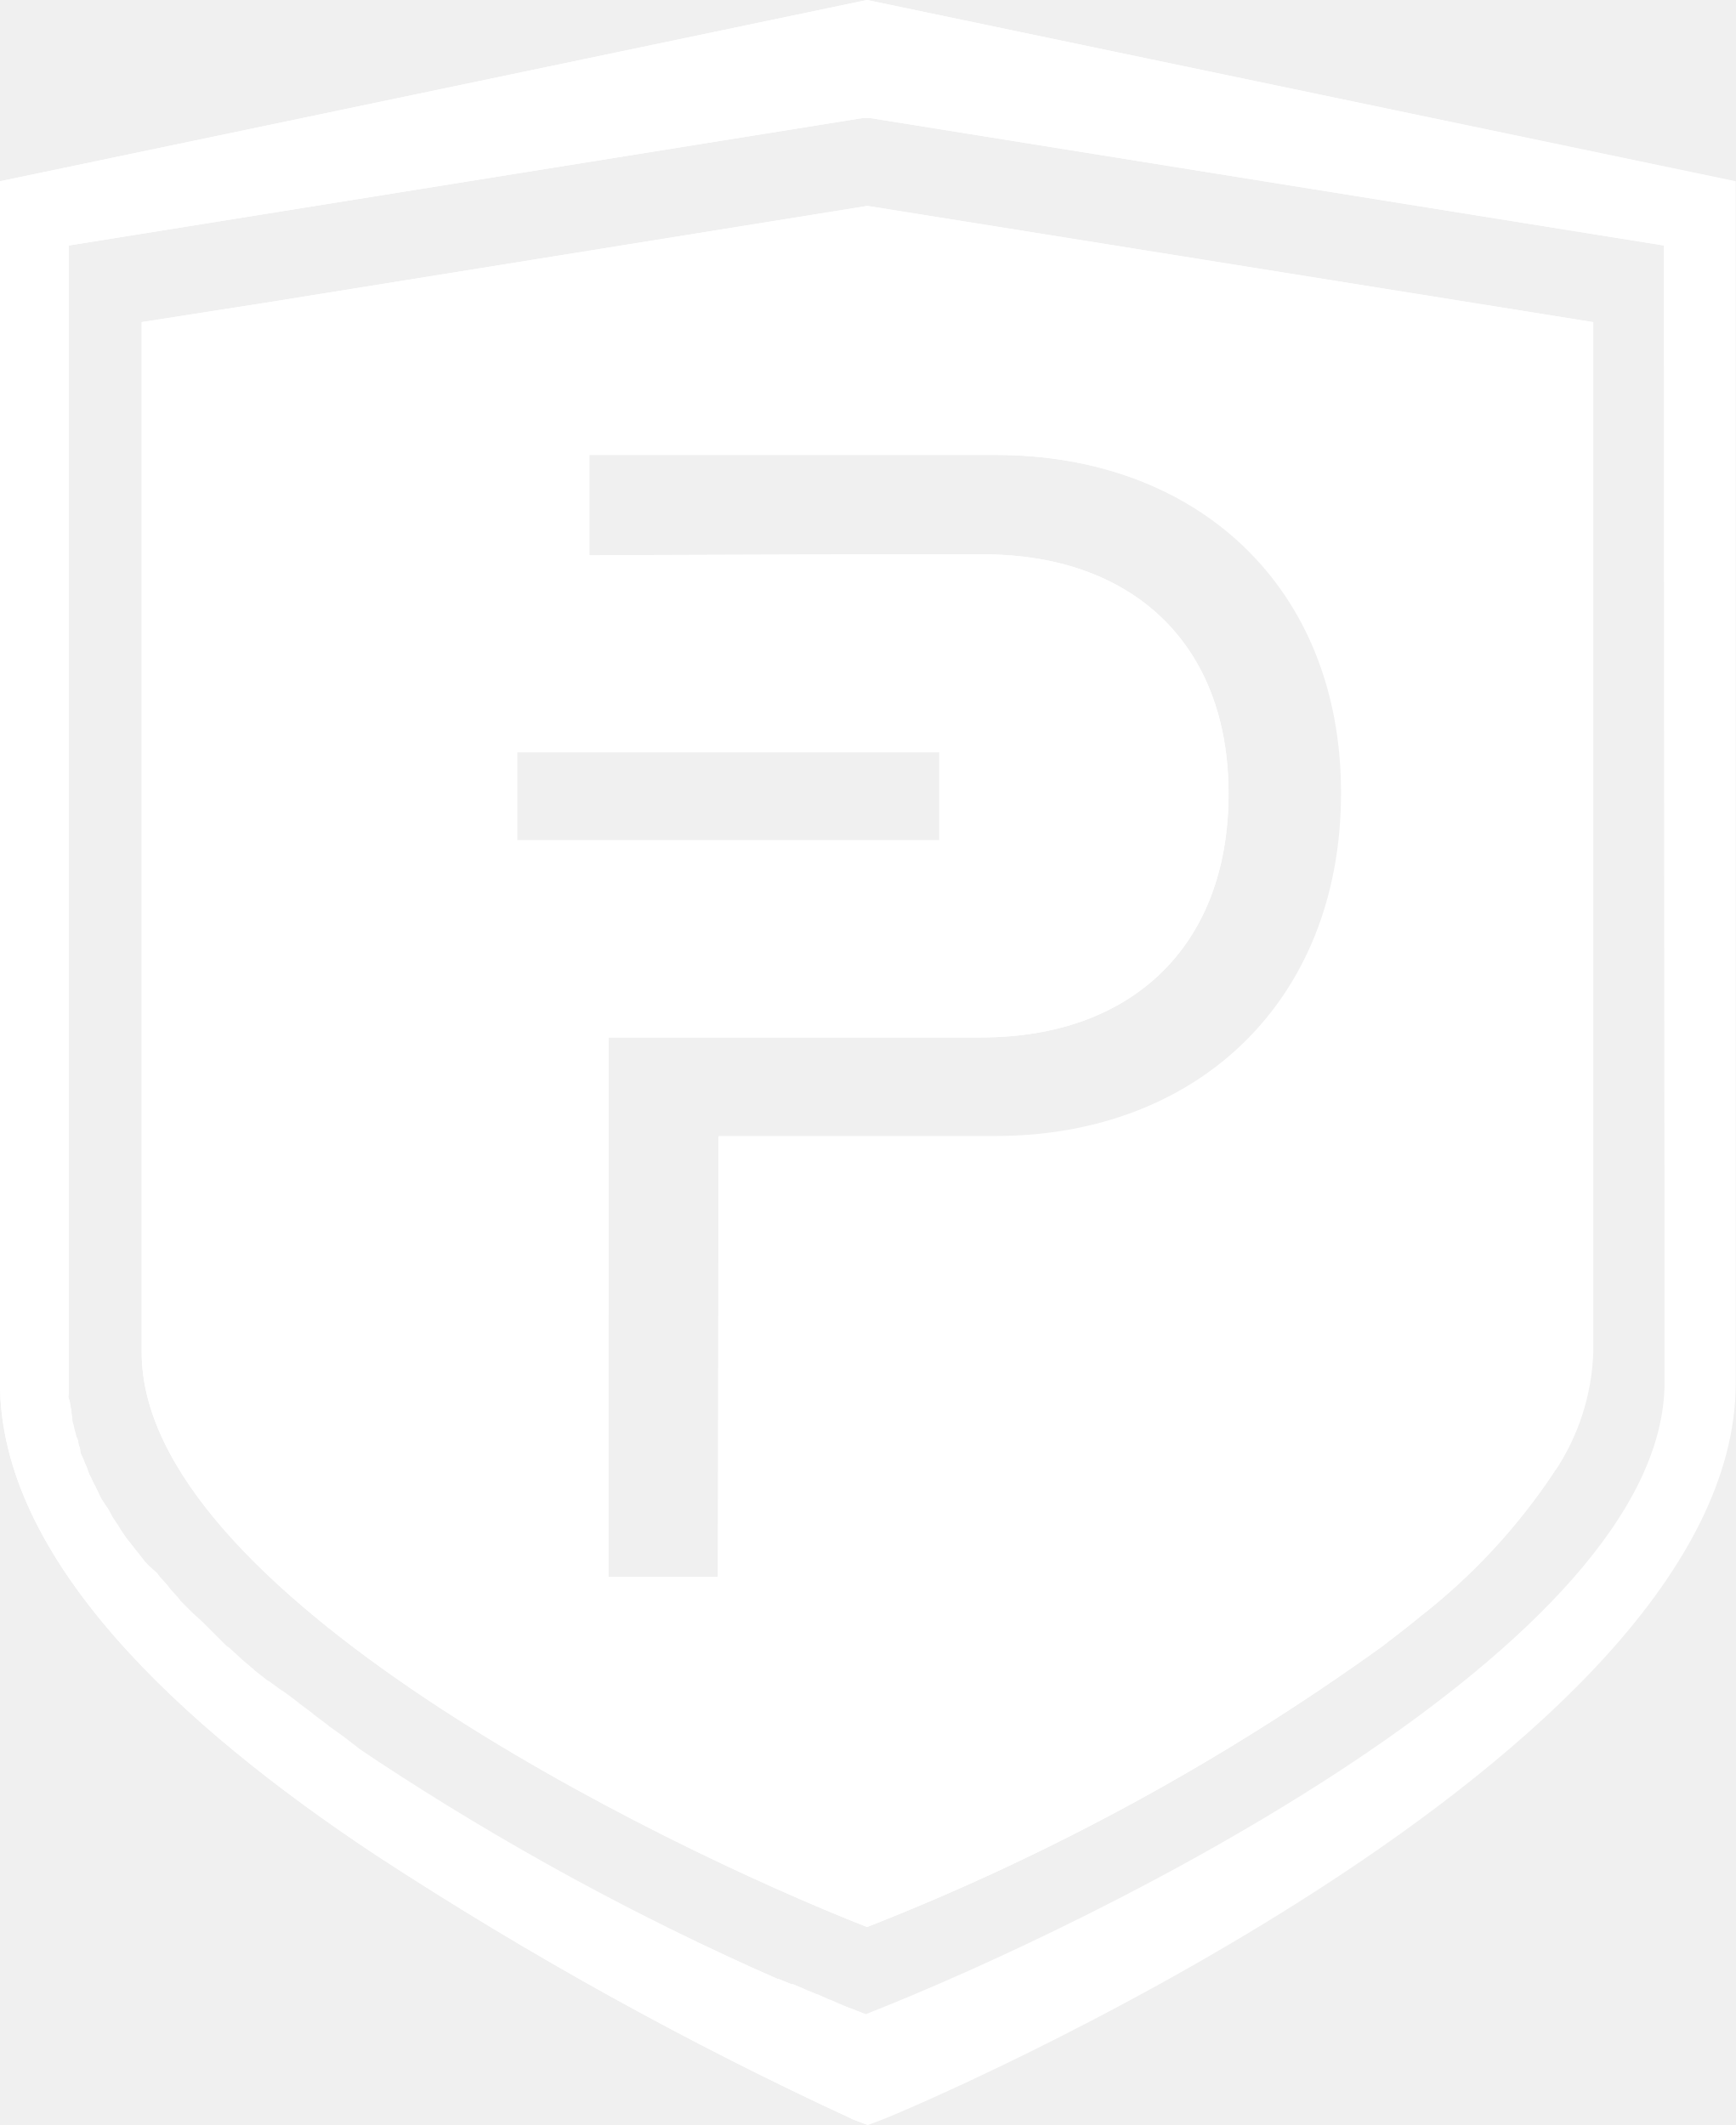
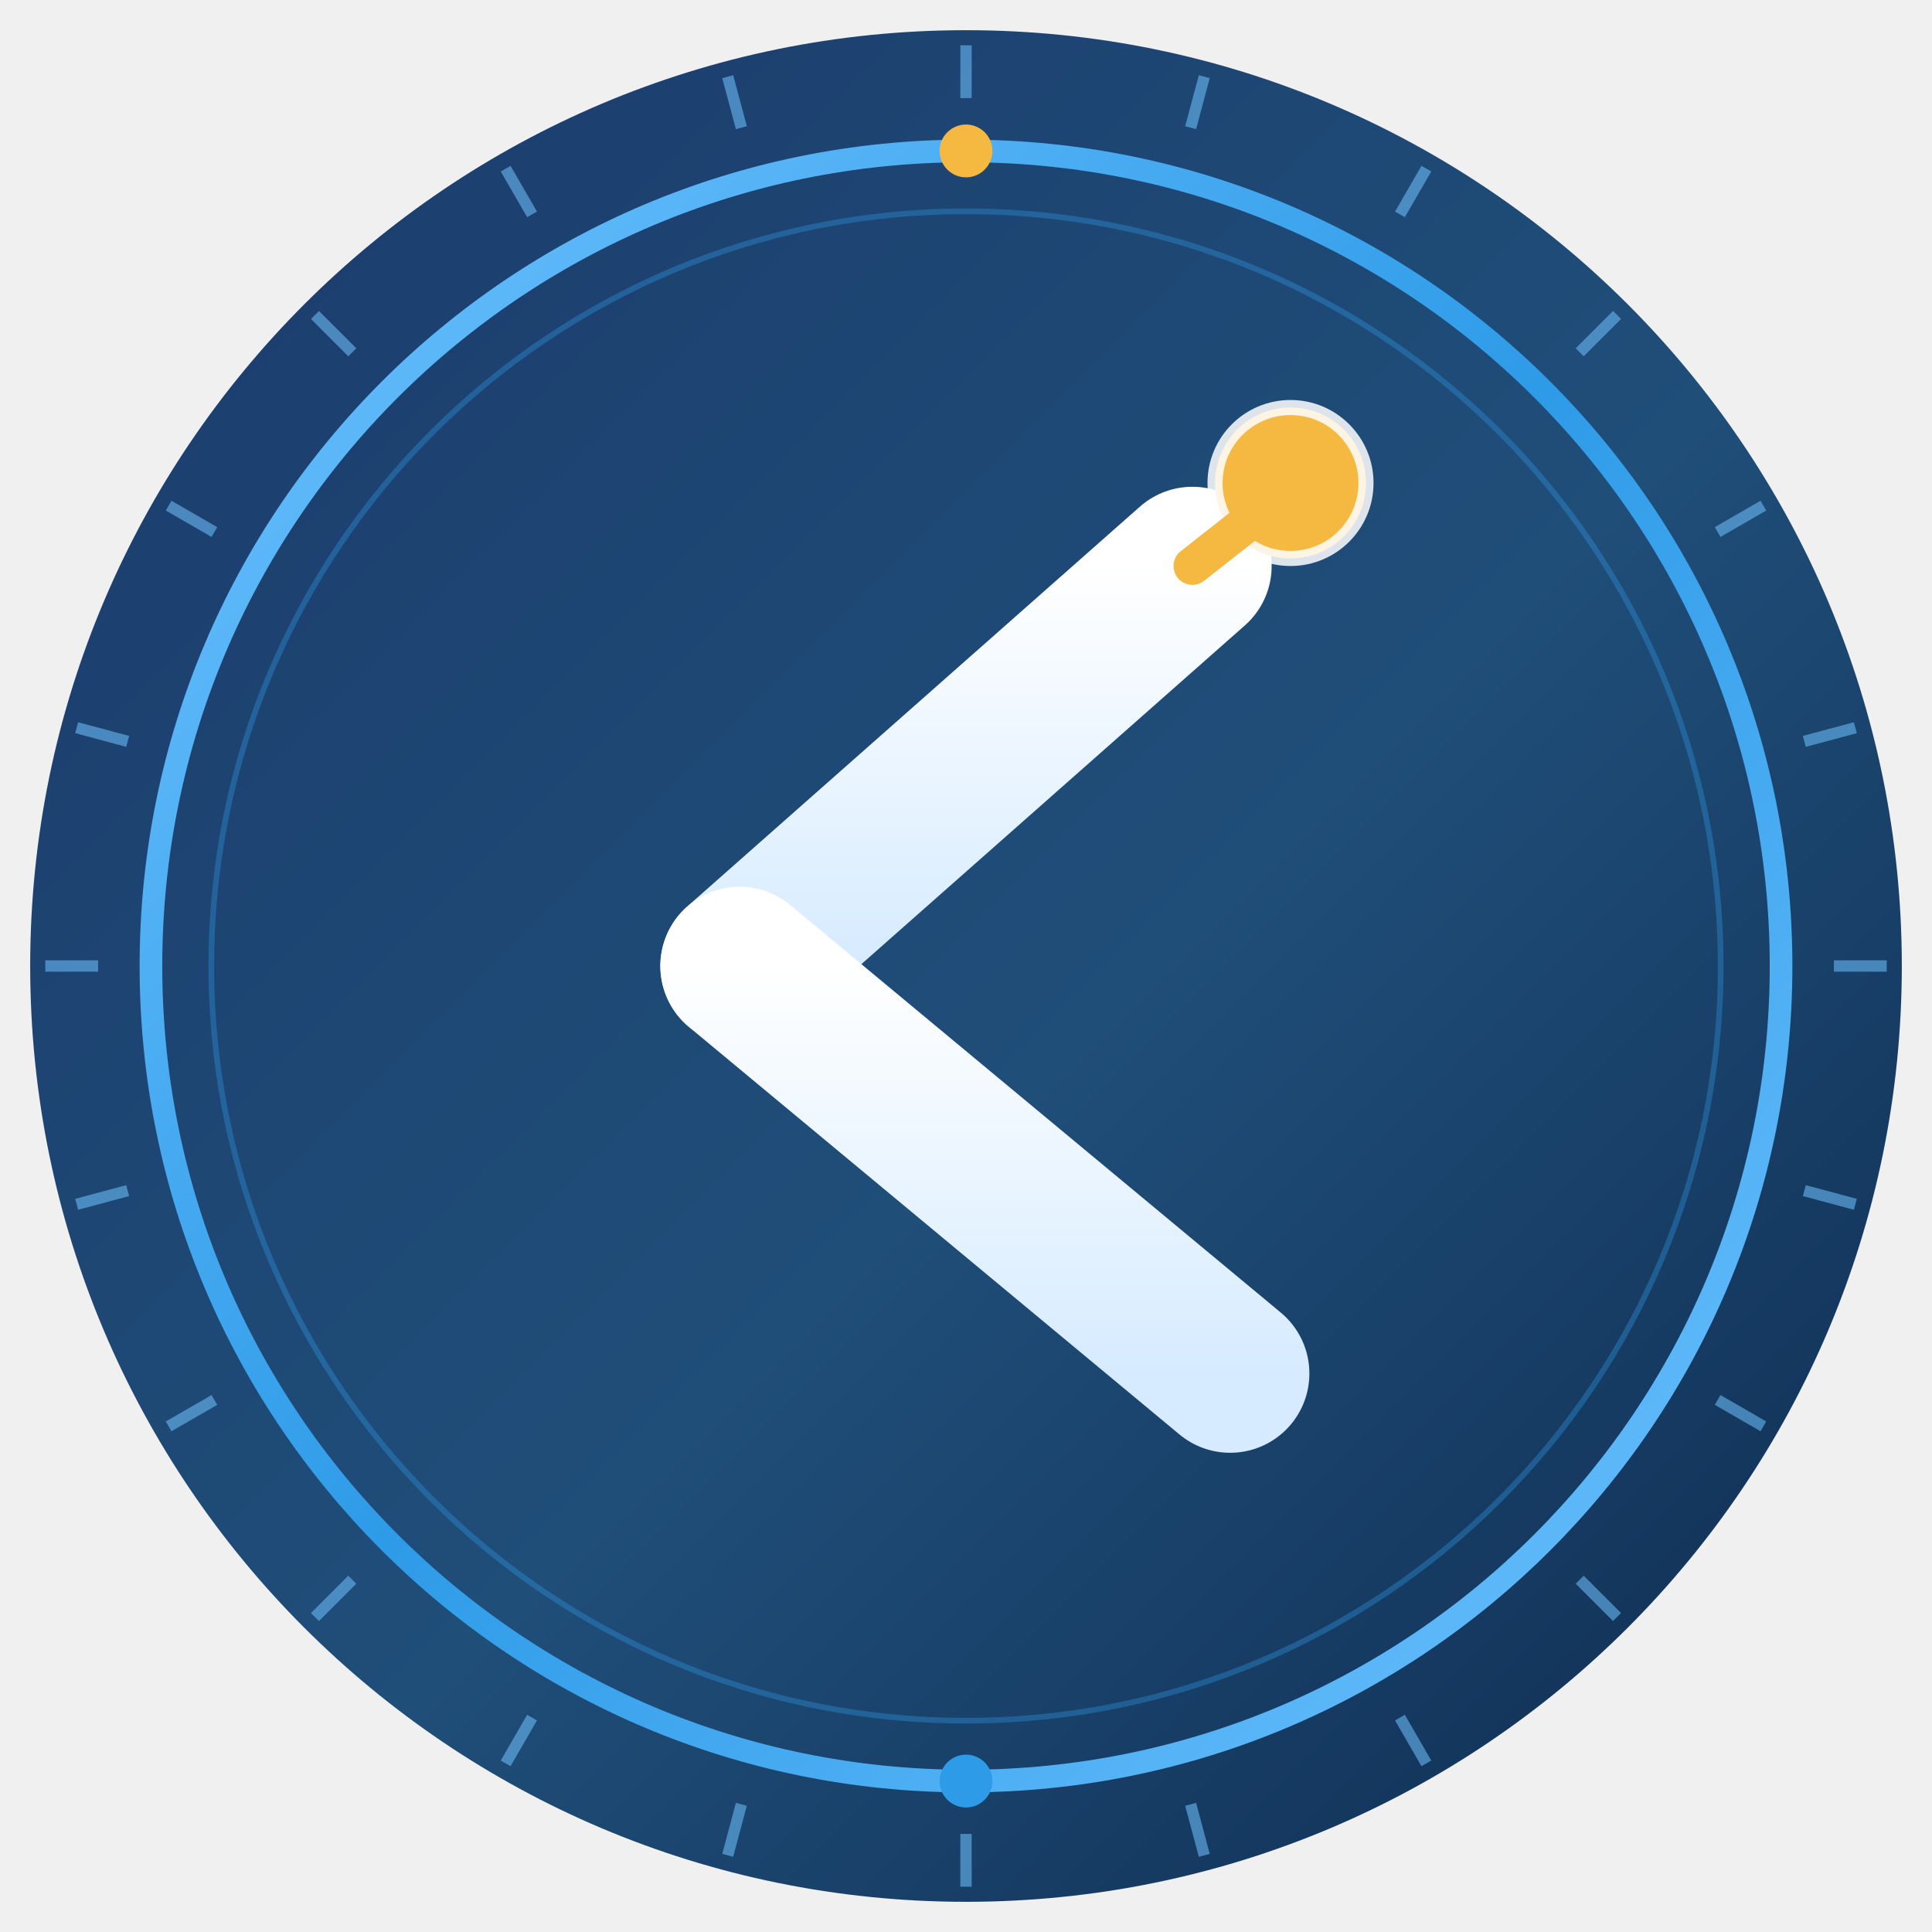
- <svg xmlns="http://www.w3.org/2000/svg" width="49" height="60" viewBox="0 0 49 60">
+ <svg xmlns="http://www.w3.org/2000/svg" viewBox="0 0 512 512" width="512" height="512">
  <defs>
-     <style type="text/css">
-             .cls-1{fill:#fff}
-         </style>
+     <linearGradient id="coinGrad" x1="0%" y1="0%" x2="100%" y2="100%">
+       <stop offset="0%" stop-color="#1B3A6B" />
+       <stop offset="55%" stop-color="#1F4E79" />
+       <stop offset="100%" stop-color="#0E2A4F" />
+     </linearGradient>
+     <linearGradient id="ringGrad" x1="0%" y1="0%" x2="100%" y2="100%">
+       <stop offset="0%" stop-color="#6FC3FF" />
+       <stop offset="50%" stop-color="#2E9BE8" />
+       <stop offset="100%" stop-color="#6FC3FF" />
+     </linearGradient>
+     <linearGradient id="kGrad" x1="0%" y1="0%" x2="0%" y2="100%">
+       <stop offset="0%" stop-color="#FFFFFF" />
+       <stop offset="100%" stop-color="#D6EBFF" />
+     </linearGradient>
  </defs>
-   <g id="ic_krovacoin" transform="translate(-4271 -3.715)">
-     <path id="Path_18615" d="M4295.475 3.715L4271 8.833V42.77c0 4.969 5.089 9.664 10.6 13.317a105.238 105.238 0 0 0 13.5 7.478l.4.15.4-.15c.992-.373 24.1-10.211 24.1-20.795V8.833zm22.539 39.055c0 7.4-15.911 15.23-22.539 17.838l-.323-.124-.124-.05-.224-.1-.124-.05-.224-.1-.074-.025-.273-.124-.075-.025-.3-.124-.05-.025-.323-.124h-.024l-.373-.15h-.025a77.919 77.919 0 0 1-11.369-6.161l-.447-.3-.446-.323-.422-.3-.025-.025-.4-.3-.025-.025-.4-.3-.024-.025-.4-.3-.05-.025-.372-.273-.05-.025-.348-.273-.049-.05-.323-.273-.05-.05-.3-.273-.075-.05-.273-.273-.074-.074-.274-.273-.074-.074-.273-.248-.074-.074-.249-.248-.074-.1-.224-.248-.075-.1-.223-.248-.075-.1-.2-.248-.1-.1-.173-.223-.1-.124-.173-.223-.1-.124-.15-.223-.074-.124-.15-.223-.074-.15a1.442 1.442 0 0 0-.124-.2l-.1-.15a.755.755 0 0 1-.1-.2l-.075-.15c-.025-.074-.074-.124-.1-.2a.854.854 0 0 0-.075-.15 1.7 1.7 0 0 1-.074-.2c-.025-.074-.05-.1-.075-.174a1.191 1.191 0 0 0-.075-.174.471.471 0 0 1-.05-.174c0-.05-.05-.124-.05-.174a.453.453 0 0 0-.05-.174c-.024-.05-.024-.1-.05-.174s-.025-.124-.049-.2a.384.384 0 0 1-.025-.15c0-.05-.025-.124-.025-.2s-.024-.1-.024-.15a.924.924 0 0 0-.05-.223c-.025-.074 0-.074 0-.124V10.647l22.417-3.6h.2l22.417 3.6.025 32.124z" class="cls-1" data-name="Path 18615" />
-     <path id="Path_18616" d="M4424.748 197.505l-16.977 2.733-3.5.547v29.093c0 6.733 14.47 13.863 20.477 16.223a66.344 66.344 0 0 0 14.545-7.925c.347-.273.72-.547 1.043-.82a17.266 17.266 0 0 0 3.823-4.124 6.427 6.427 0 0 0 1.066-3.33v-29.117zm-9.878 15.428h11.939v2.485h-11.939zm23.282 1.168c0 5.888-4.1 9.69-9.755 9.69h-7.843v12.422h-3.1v-15.23h10.525c4.219 0 6.974-2.559 6.974-6.882 0-4.273-2.755-6.758-6.925-6.758h-3.277l-7.843.025v-2.832h11.467c5.684 0 9.78 3.677 9.78 9.565" class="cls-1" data-name="Path 18616" transform="translate(-129.272 -187.976)" />
-     <path id="Path_18617" d="M4295.475 3.715L4271 8.833V42.77c0 4.969 5.089 9.664 10.6 13.317a105.276 105.276 0 0 0 13.5 7.478l.4.15v-.045l.349-.132c.993-.373 24.1-10.211 24.1-20.795V8.833zm22.516 39.029c0 7.4-15.911 15.23-22.539 17.838v.007l-.274-.106-.125-.05-.223-.074-.125-.05-.224-.1-.074-.025-.273-.124-.075-.025-.3-.124-.049-.025-.323-.15h-.049l-.372-.15h-.025A77 77 0 0 1 4281.6 53.4l-.446-.3-.447-.348-.422-.3-.024-.025-.4-.3-.024-.025-.4-.3-.026-.025-.4-.3-.049-.025-.373-.273-.05-.025-.348-.273-.049-.048-.323-.273-.05-.05-.3-.273-.074-.05-.273-.273-.075-.074-.273-.273-.075-.074-.273-.248-.074-.074-.248-.248-.075-.1-.224-.248-.074-.1-.224-.248-.074-.1-.224-.2-.1-.1-.174-.223-.1-.124-.174-.223-.1-.124-.151-.223-.074-.124-.15-.223-.074-.124a1.4 1.4 0 0 0-.125-.2l-.1-.15-.1-.2-.074-.15c-.025-.074-.075-.124-.1-.2a.821.821 0 0 0-.075-.15 1.616 1.616 0 0 1-.074-.2c-.025-.074-.05-.1-.075-.174a1.138 1.138 0 0 0-.074-.174.37.37 0 0 1-.05-.174c0-.074-.049-.15-.049-.2a.445.445 0 0 0-.05-.174c-.024-.05-.024-.1-.049-.174s-.025-.124-.049-.2a.359.359 0 0 1-.025-.15c0-.05-.025-.124-.025-.2s-.025-.1-.025-.15a.971.971 0 0 0-.05-.223c-.025-.074 0-.074 0-.124V10.647l22.417-3.6h.2l22.417 3.6z" class="cls-1" data-name="Path 18617" />
-     <path id="Path_18618" d="M4424.773 197.505l-17 2.733-3.5.547v29.093c0 6.733 14.47 13.863 20.477 16.223a66.331 66.331 0 0 0 14.545-7.925c.348-.273.72-.547 1.043-.82a17.259 17.259 0 0 0 3.823-4.124c-2.038-.106-2.021-.119.023-.025a6.42 6.42 0 0 0 1.067-3.33v-29.092zm-9.9 15.428h11.913v2.485h-11.913zm5.659 23.278h-3.1l.025-15.228h10.525c4.219 0 6.974-2.559 6.974-6.882 0-4.273-2.755-6.758-6.925-6.758h-3.278l-7.843.025v-2.832h11.466c5.659 0 9.754 3.7 9.754 9.54 0 5.888-4.07 9.69-9.754 9.69h-7.817z" class="cls-1" data-name="Path 18618" transform="translate(-129.272 -187.976)" />
+   <circle cx="256" cy="256" r="248" fill="url(#coinGrad)" />
+   <g stroke="#6FC3FF" stroke-width="3" opacity="0.55">
+     <g id="ticks">
+       <line x1="256" y1="12" x2="256" y2="26" />
+     </g>
+     <use href="#ticks" transform="rotate(15 256 256)" />
+     <use href="#ticks" transform="rotate(30 256 256)" />
+     <use href="#ticks" transform="rotate(45 256 256)" />
+     <use href="#ticks" transform="rotate(60 256 256)" />
+     <use href="#ticks" transform="rotate(75 256 256)" />
+     <use href="#ticks" transform="rotate(90 256 256)" />
+     <use href="#ticks" transform="rotate(105 256 256)" />
+     <use href="#ticks" transform="rotate(120 256 256)" />
+     <use href="#ticks" transform="rotate(135 256 256)" />
+     <use href="#ticks" transform="rotate(150 256 256)" />
+     <use href="#ticks" transform="rotate(165 256 256)" />
+     <use href="#ticks" transform="rotate(180 256 256)" />
+     <use href="#ticks" transform="rotate(195 256 256)" />
+     <use href="#ticks" transform="rotate(210 256 256)" />
+     <use href="#ticks" transform="rotate(225 256 256)" />
+     <use href="#ticks" transform="rotate(240 256 256)" />
+     <use href="#ticks" transform="rotate(255 256 256)" />
+     <use href="#ticks" transform="rotate(270 256 256)" />
+     <use href="#ticks" transform="rotate(285 256 256)" />
+     <use href="#ticks" transform="rotate(300 256 256)" />
+     <use href="#ticks" transform="rotate(315 256 256)" />
+     <use href="#ticks" transform="rotate(330 256 256)" />
+     <use href="#ticks" transform="rotate(345 256 256)" />
  </g>
+   <circle cx="256" cy="256" r="216" fill="none" stroke="url(#ringGrad)" stroke-width="6" />
+   <circle cx="256" cy="256" r="200" fill="none" stroke="#2E9BE8" stroke-width="1.5" opacity="0.35" />
+   <circle cx="256" cy="40" r="7" fill="#F5B841" />
+   <circle cx="256" cy="472" r="7" fill="#2E9BE8" />
+   <g stroke="url(#kGrad)" stroke-width="42" stroke-linecap="round" fill="none">
+     <line x1="182" y1="148" x2="182" y2="364" />
+     <line x1="196" y1="256" x2="316" y2="150" />
+     <line x1="196" y1="256" x2="326" y2="364" />
+   </g>
+   <circle cx="342" cy="128" r="20" fill="#F5B841" />
+   <circle cx="342" cy="128" r="20" fill="none" stroke="#FFFFFF" stroke-width="4" opacity="0.85" />
+   <line x1="316" y1="150" x2="330" y2="139" stroke="#F5B841" stroke-width="10" stroke-linecap="round" />
</svg>
